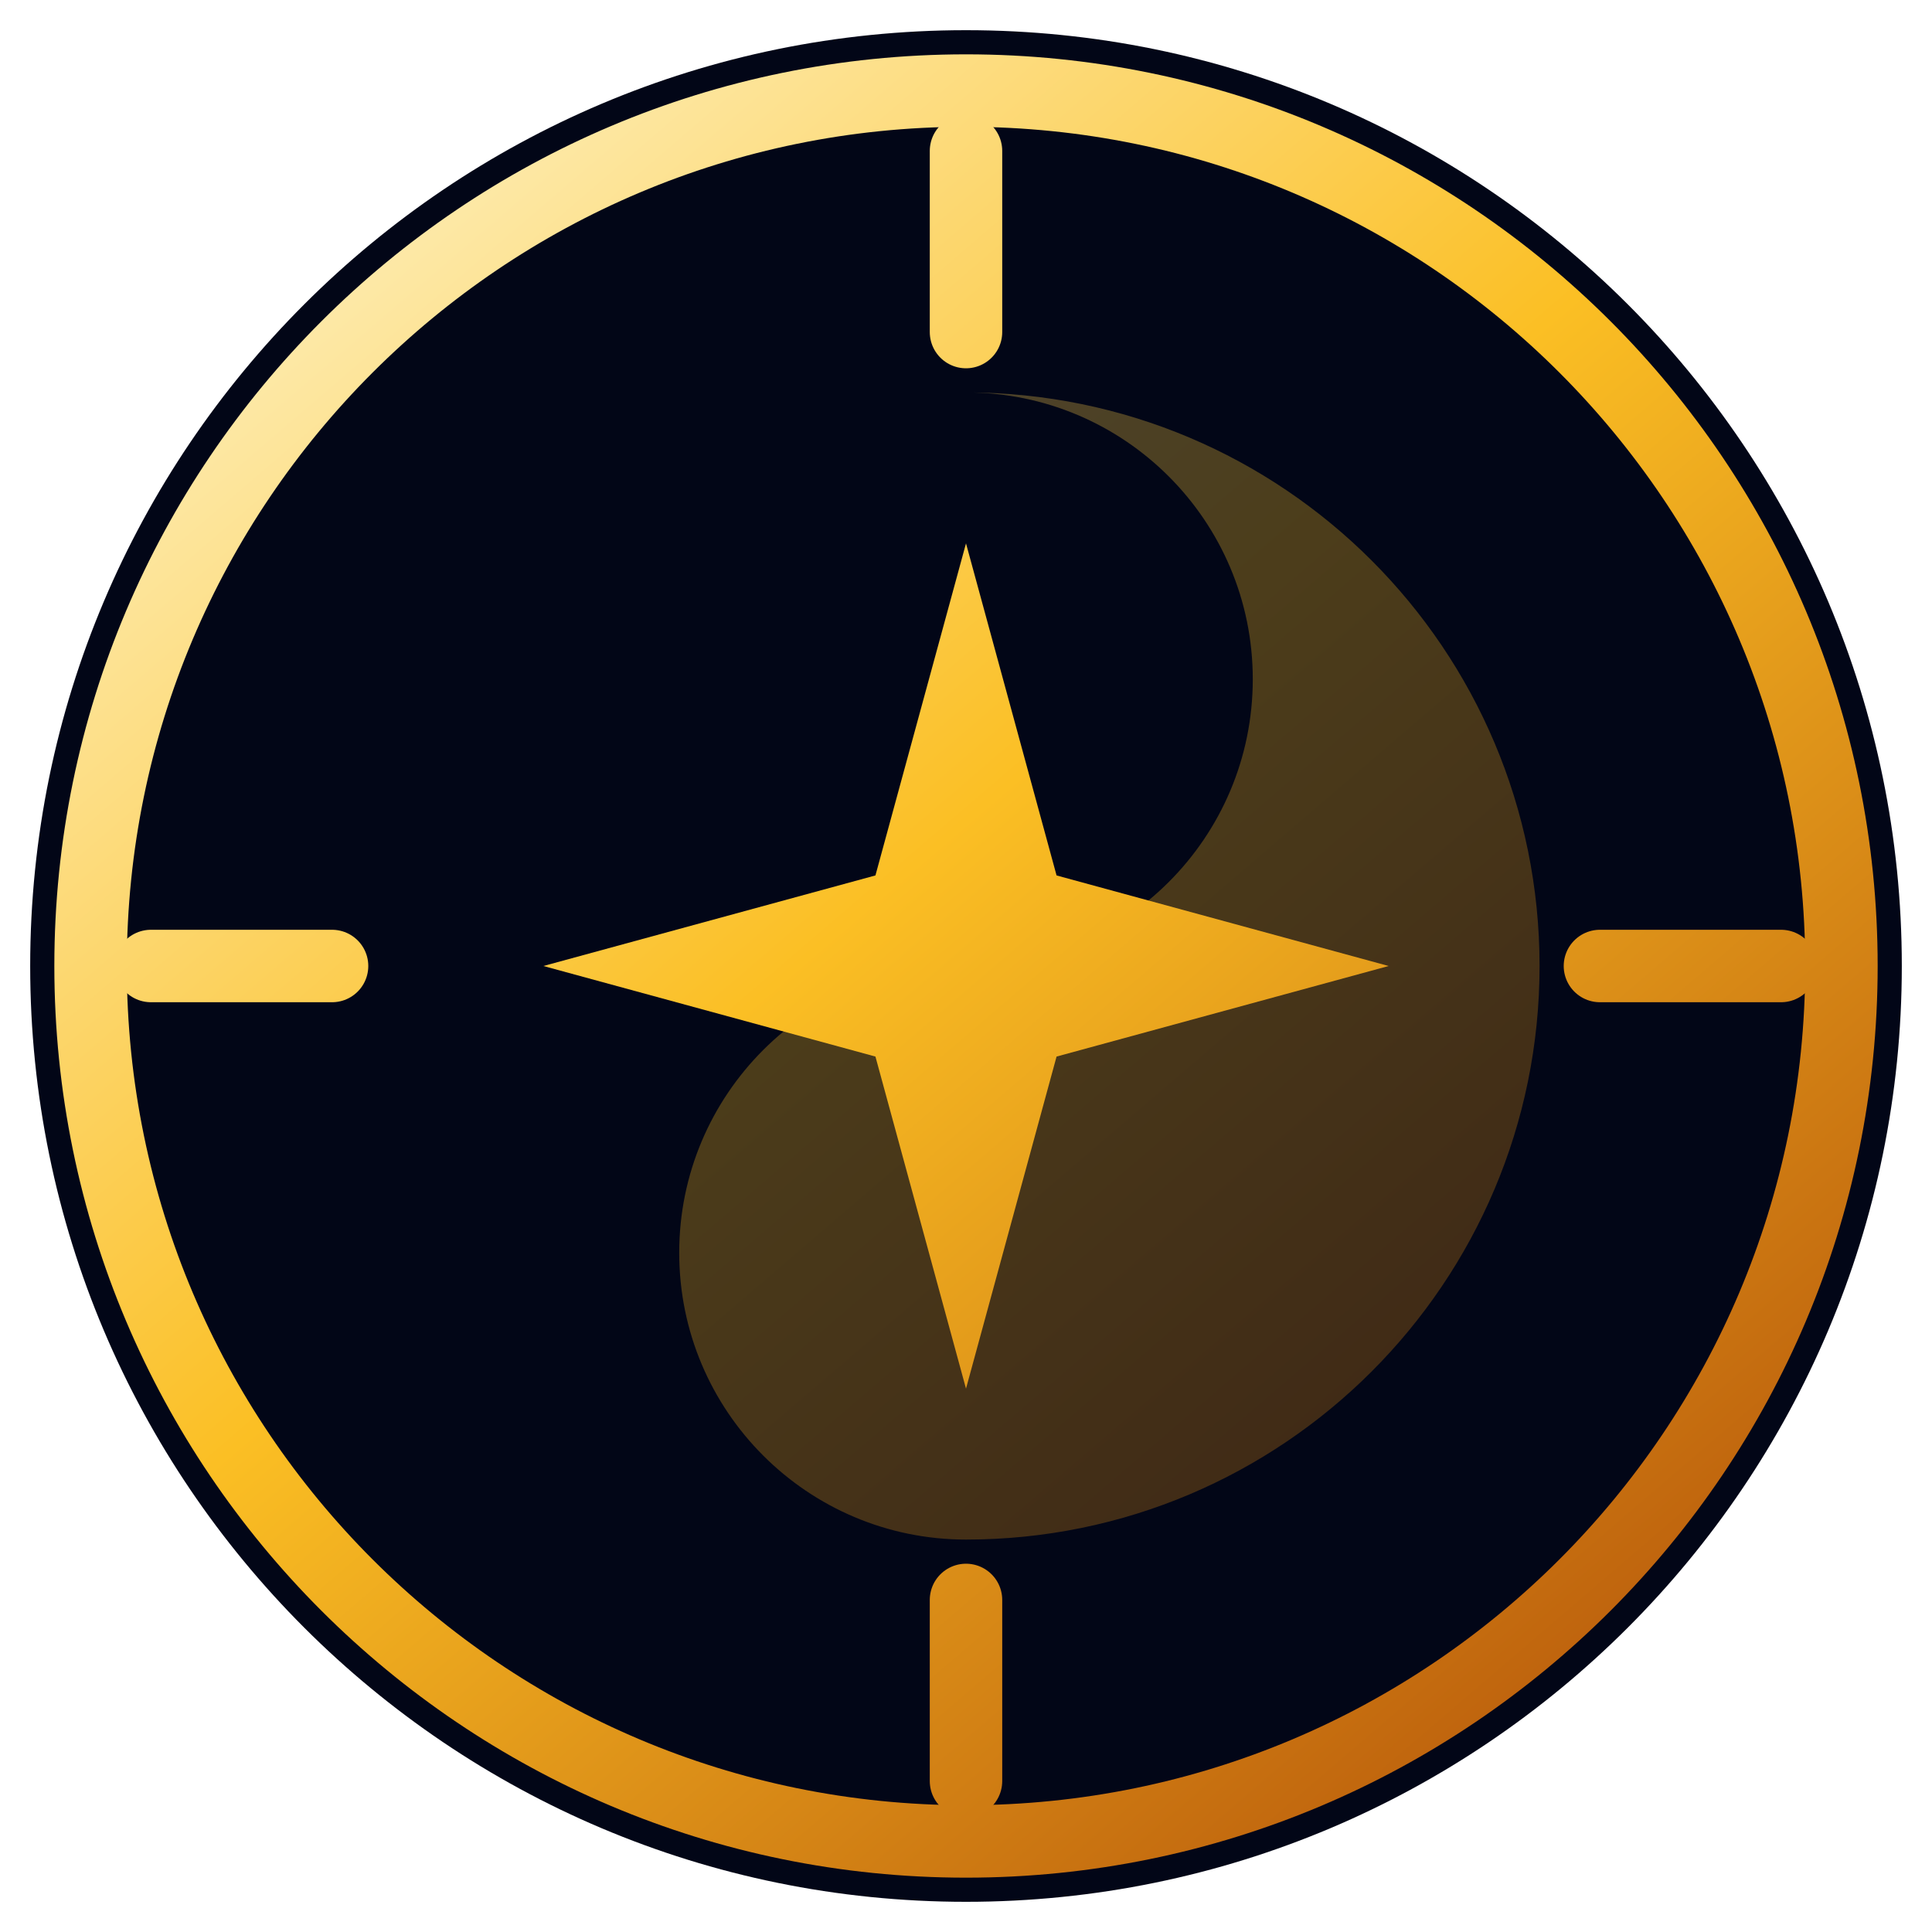
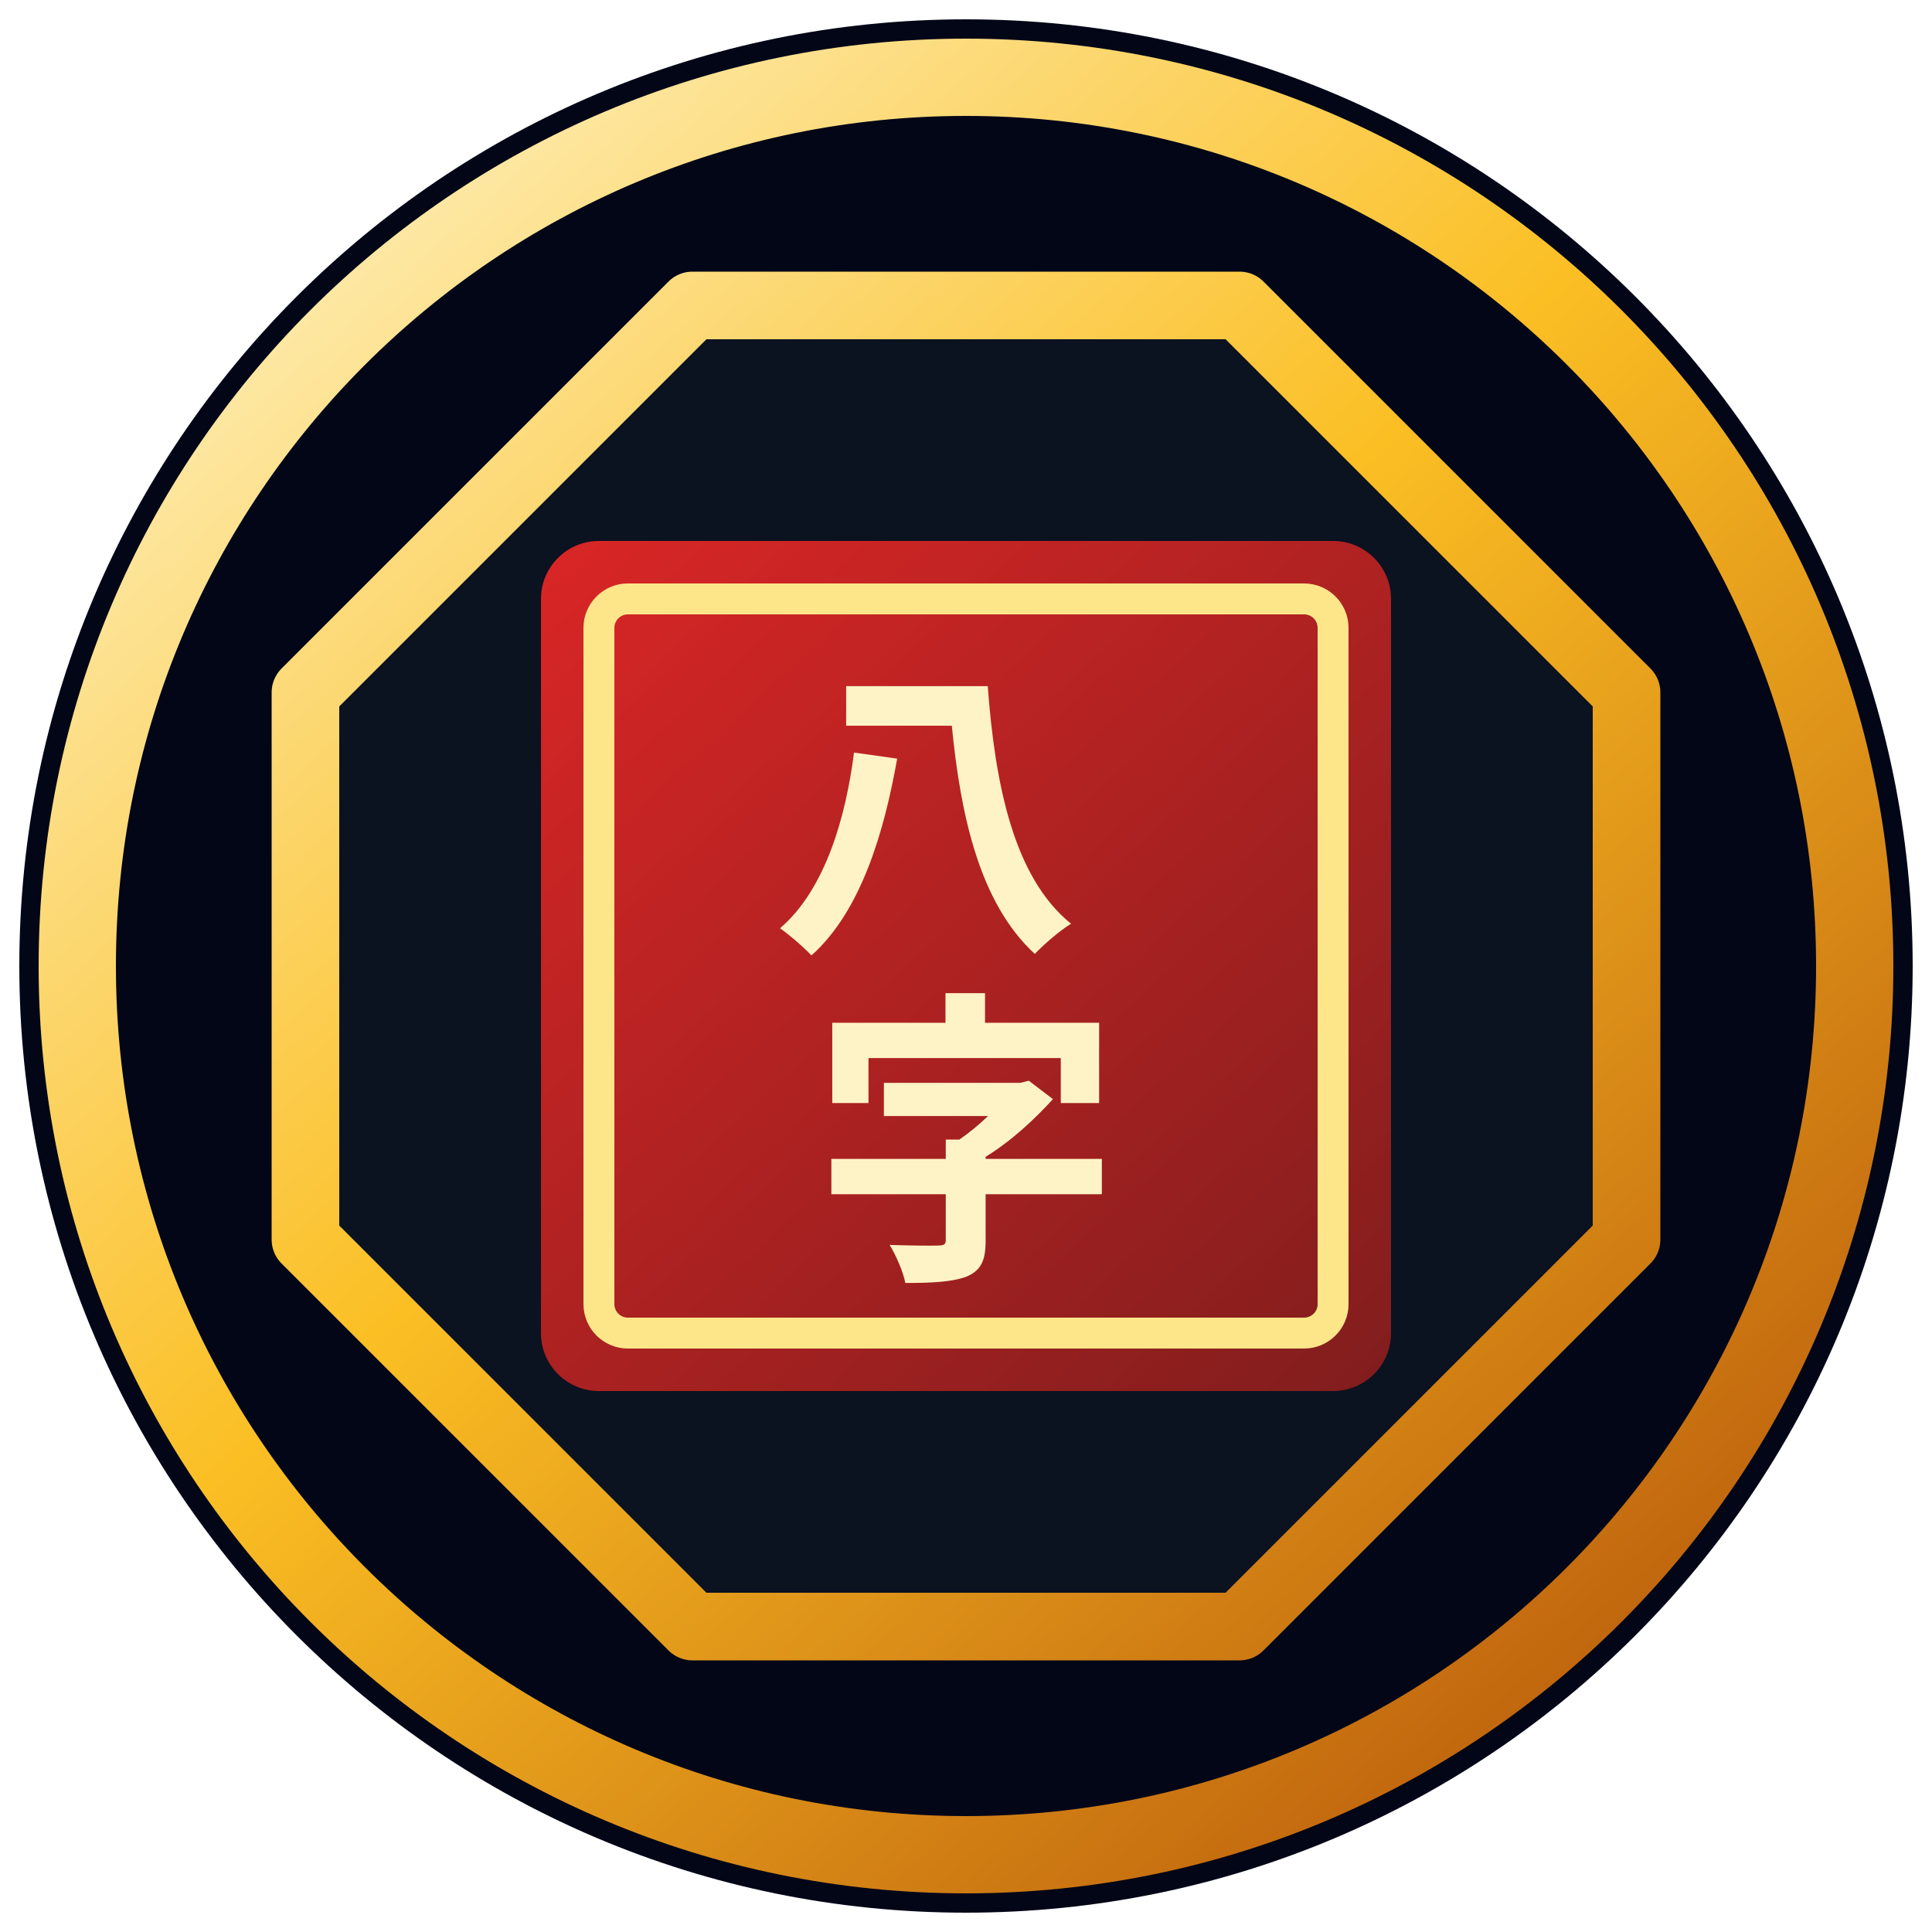
- <svg xmlns="http://www.w3.org/2000/svg" viewBox="0 0 64 64" fill="none">
+ <svg xmlns="http://www.w3.org/2000/svg" viewBox="0 0 100 100" fill="none">
  <defs>
-     <linearGradient id="g" x1="8" y1="4" x2="56" y2="60" gradientUnits="userSpaceOnUse">
+     <linearGradient id="g" x1="10" y1="5" x2="90" y2="95" gradientUnits="userSpaceOnUse">
      <stop offset="0" stop-color="#fef3c7" />
      <stop offset="0.45" stop-color="#fbbf24" />
      <stop offset="1" stop-color="#b45309" />
    </linearGradient>
+     <linearGradient id="s" x1="28" y1="26" x2="72" y2="74" gradientUnits="userSpaceOnUse">
+       <stop offset="0" stop-color="#dc2626" />
+       <stop offset="1" stop-color="#7f1d1d" />
+     </linearGradient>
  </defs>
-   <circle cx="32" cy="32" r="31" fill="#020617" />
-   <circle cx="32" cy="32" r="29" stroke="url(#g)" stroke-width="2.4" />
-   <g stroke="url(#g)" stroke-width="2.4" stroke-linecap="round">
-     <line x1="32" y1="5" x2="32" y2="11" />
-     <line x1="32" y1="53" x2="32" y2="59" />
-     <line x1="5" y1="32" x2="11" y2="32" />
-     <line x1="53" y1="32" x2="59" y2="32" />
-   </g>
-   <path d="M32 13 A19 19 0 0 1 32 51 A9.5 9.5 0 0 1 32 32 A9.5 9.5 0 0 0 32 13 Z" fill="url(#g)" fill-opacity="0.3" />
-   <path d="M32 18 L35 29 L46 32 L35 35 L32 46 L29 35 L18 32 L29 29 Z" fill="url(#g)" />
+   <circle cx="50" cy="50" r="49" fill="#020617" />
+   <circle cx="50" cy="50" r="46" stroke="url(#g)" stroke-width="4" />
+   <polygon points="64.16,15.81 84.19,35.84 84.19,64.16 64.16,84.19 35.84,84.19 15.81,64.16 15.81,35.84 35.84,15.81" fill="#0b1220" stroke="url(#g)" stroke-width="3.5" stroke-linejoin="round" />
+   <rect x="28" y="28" width="44" height="44" rx="3" fill="url(#s)" />
+   <rect x="31" y="31" width="38" height="38" rx="1.5" stroke="#fde68a" stroke-width="1.6" />
+   <text x="50" fill="#fef3c7" font-weight="900" font-size="16" text-anchor="middle" font-family="'Songti TC','Noto Serif TC','STSong','PMingLiU',serif">
+     <tspan x="50" y="48">八</tspan>
+     <tspan x="50" y="65">字</tspan>
+   </text>
</svg>
